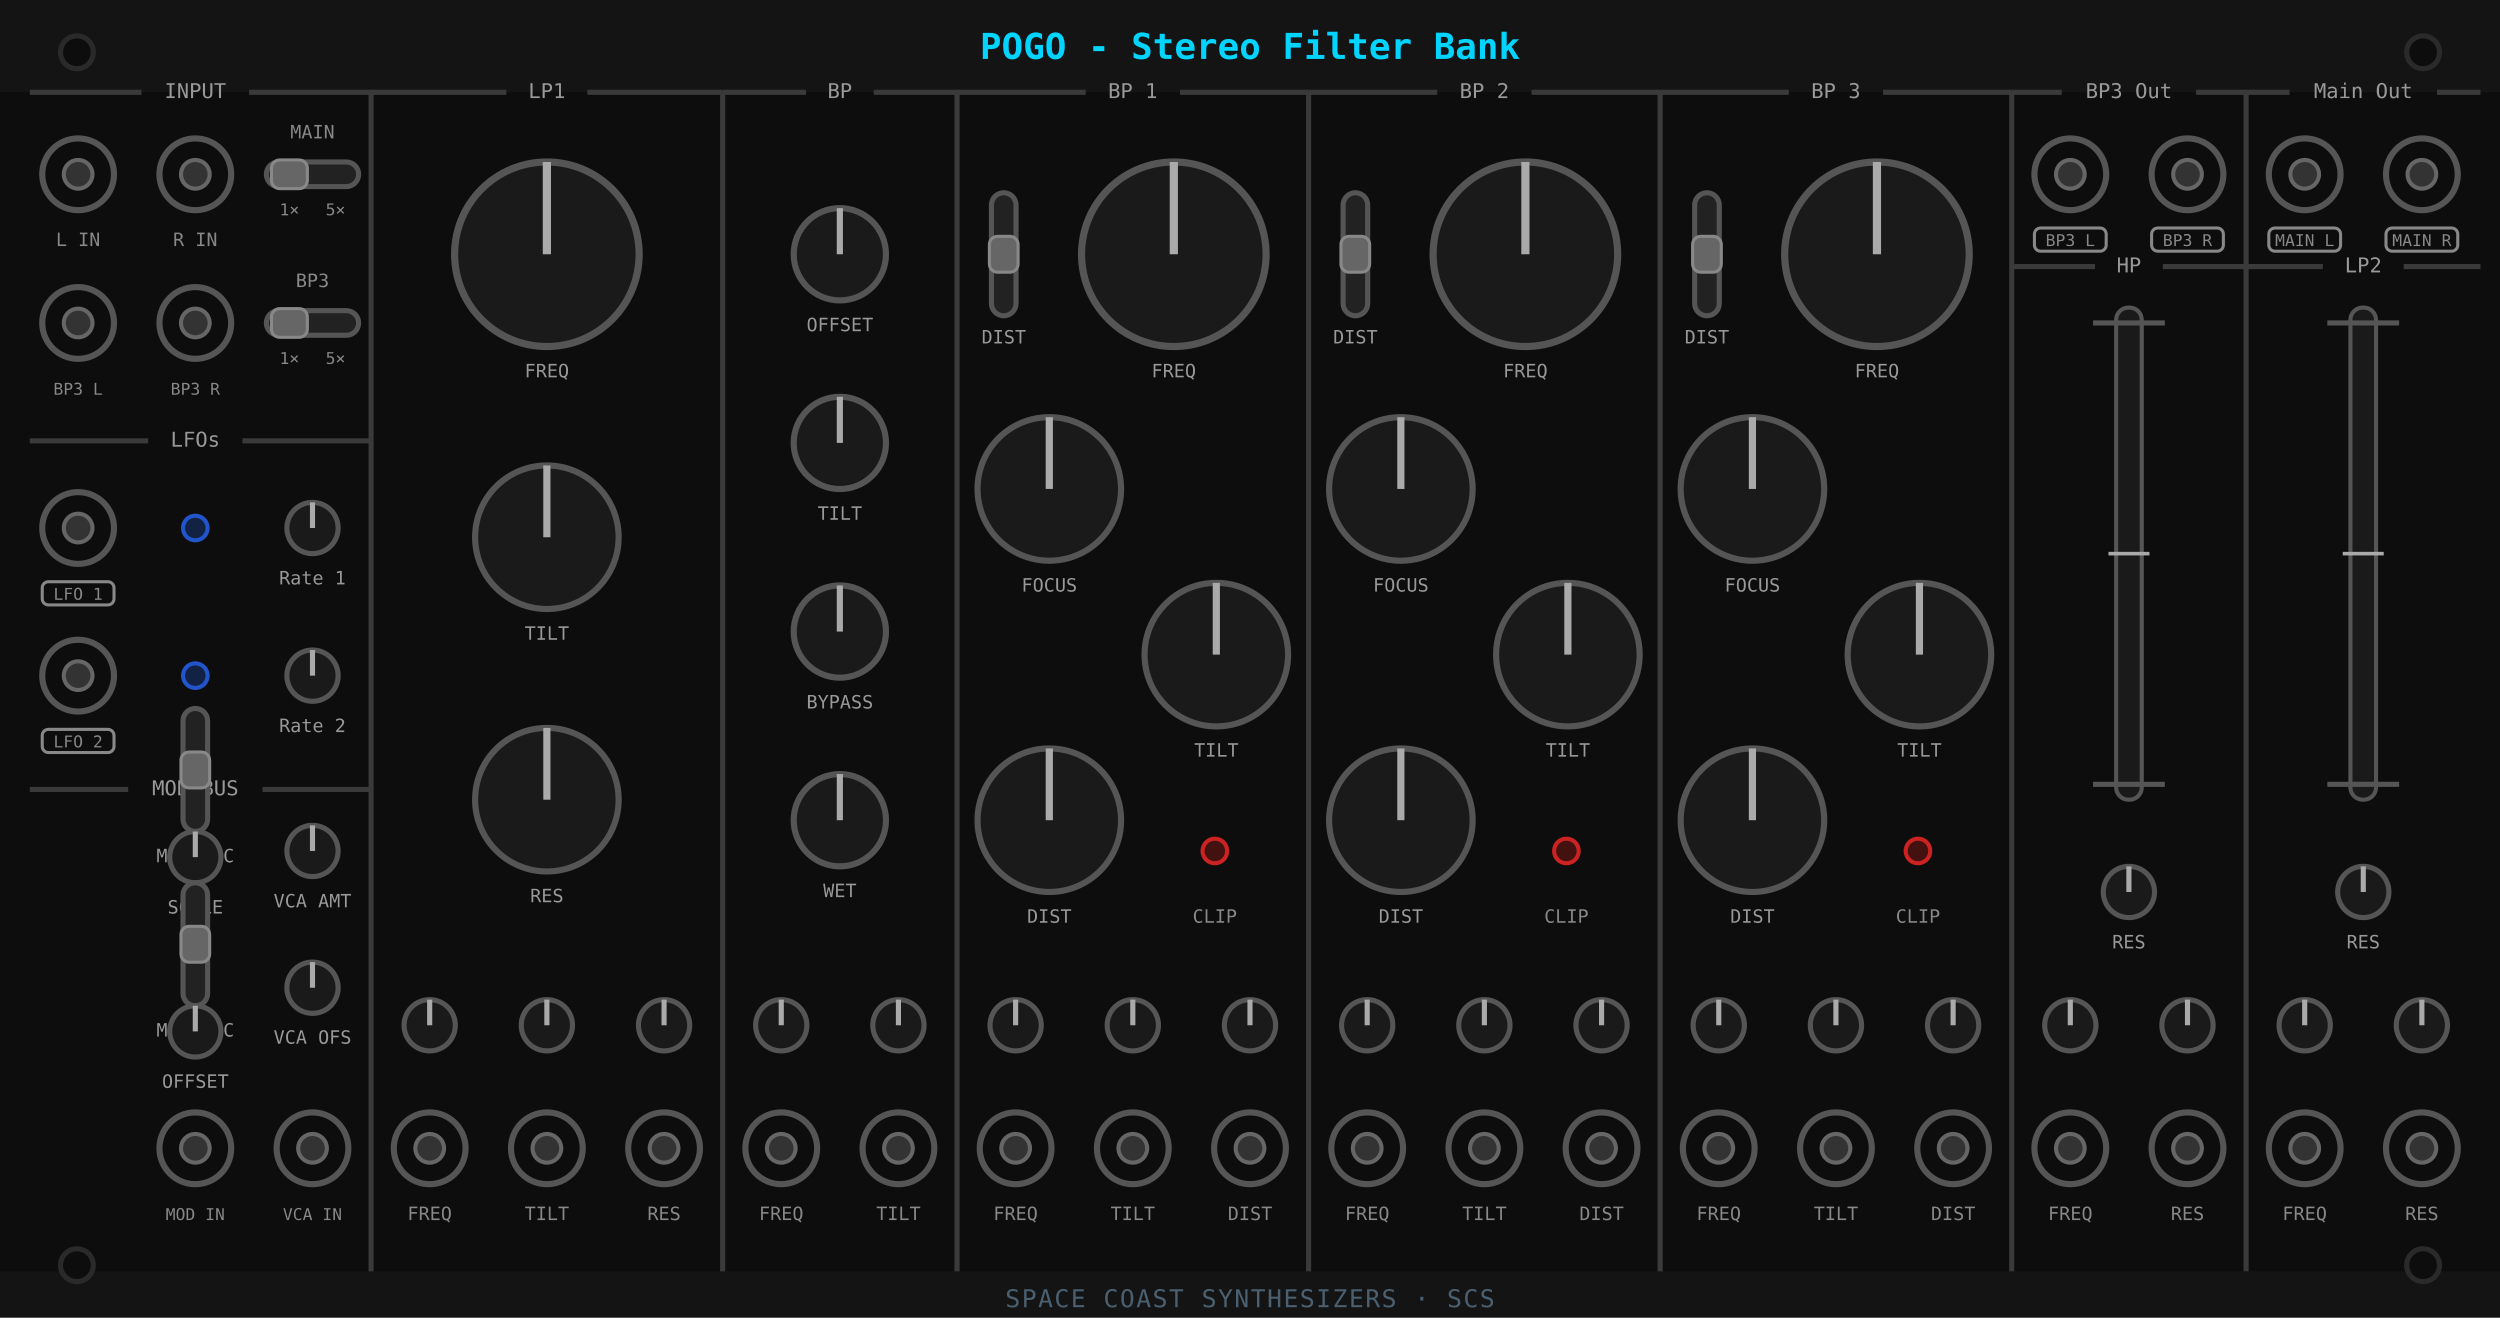
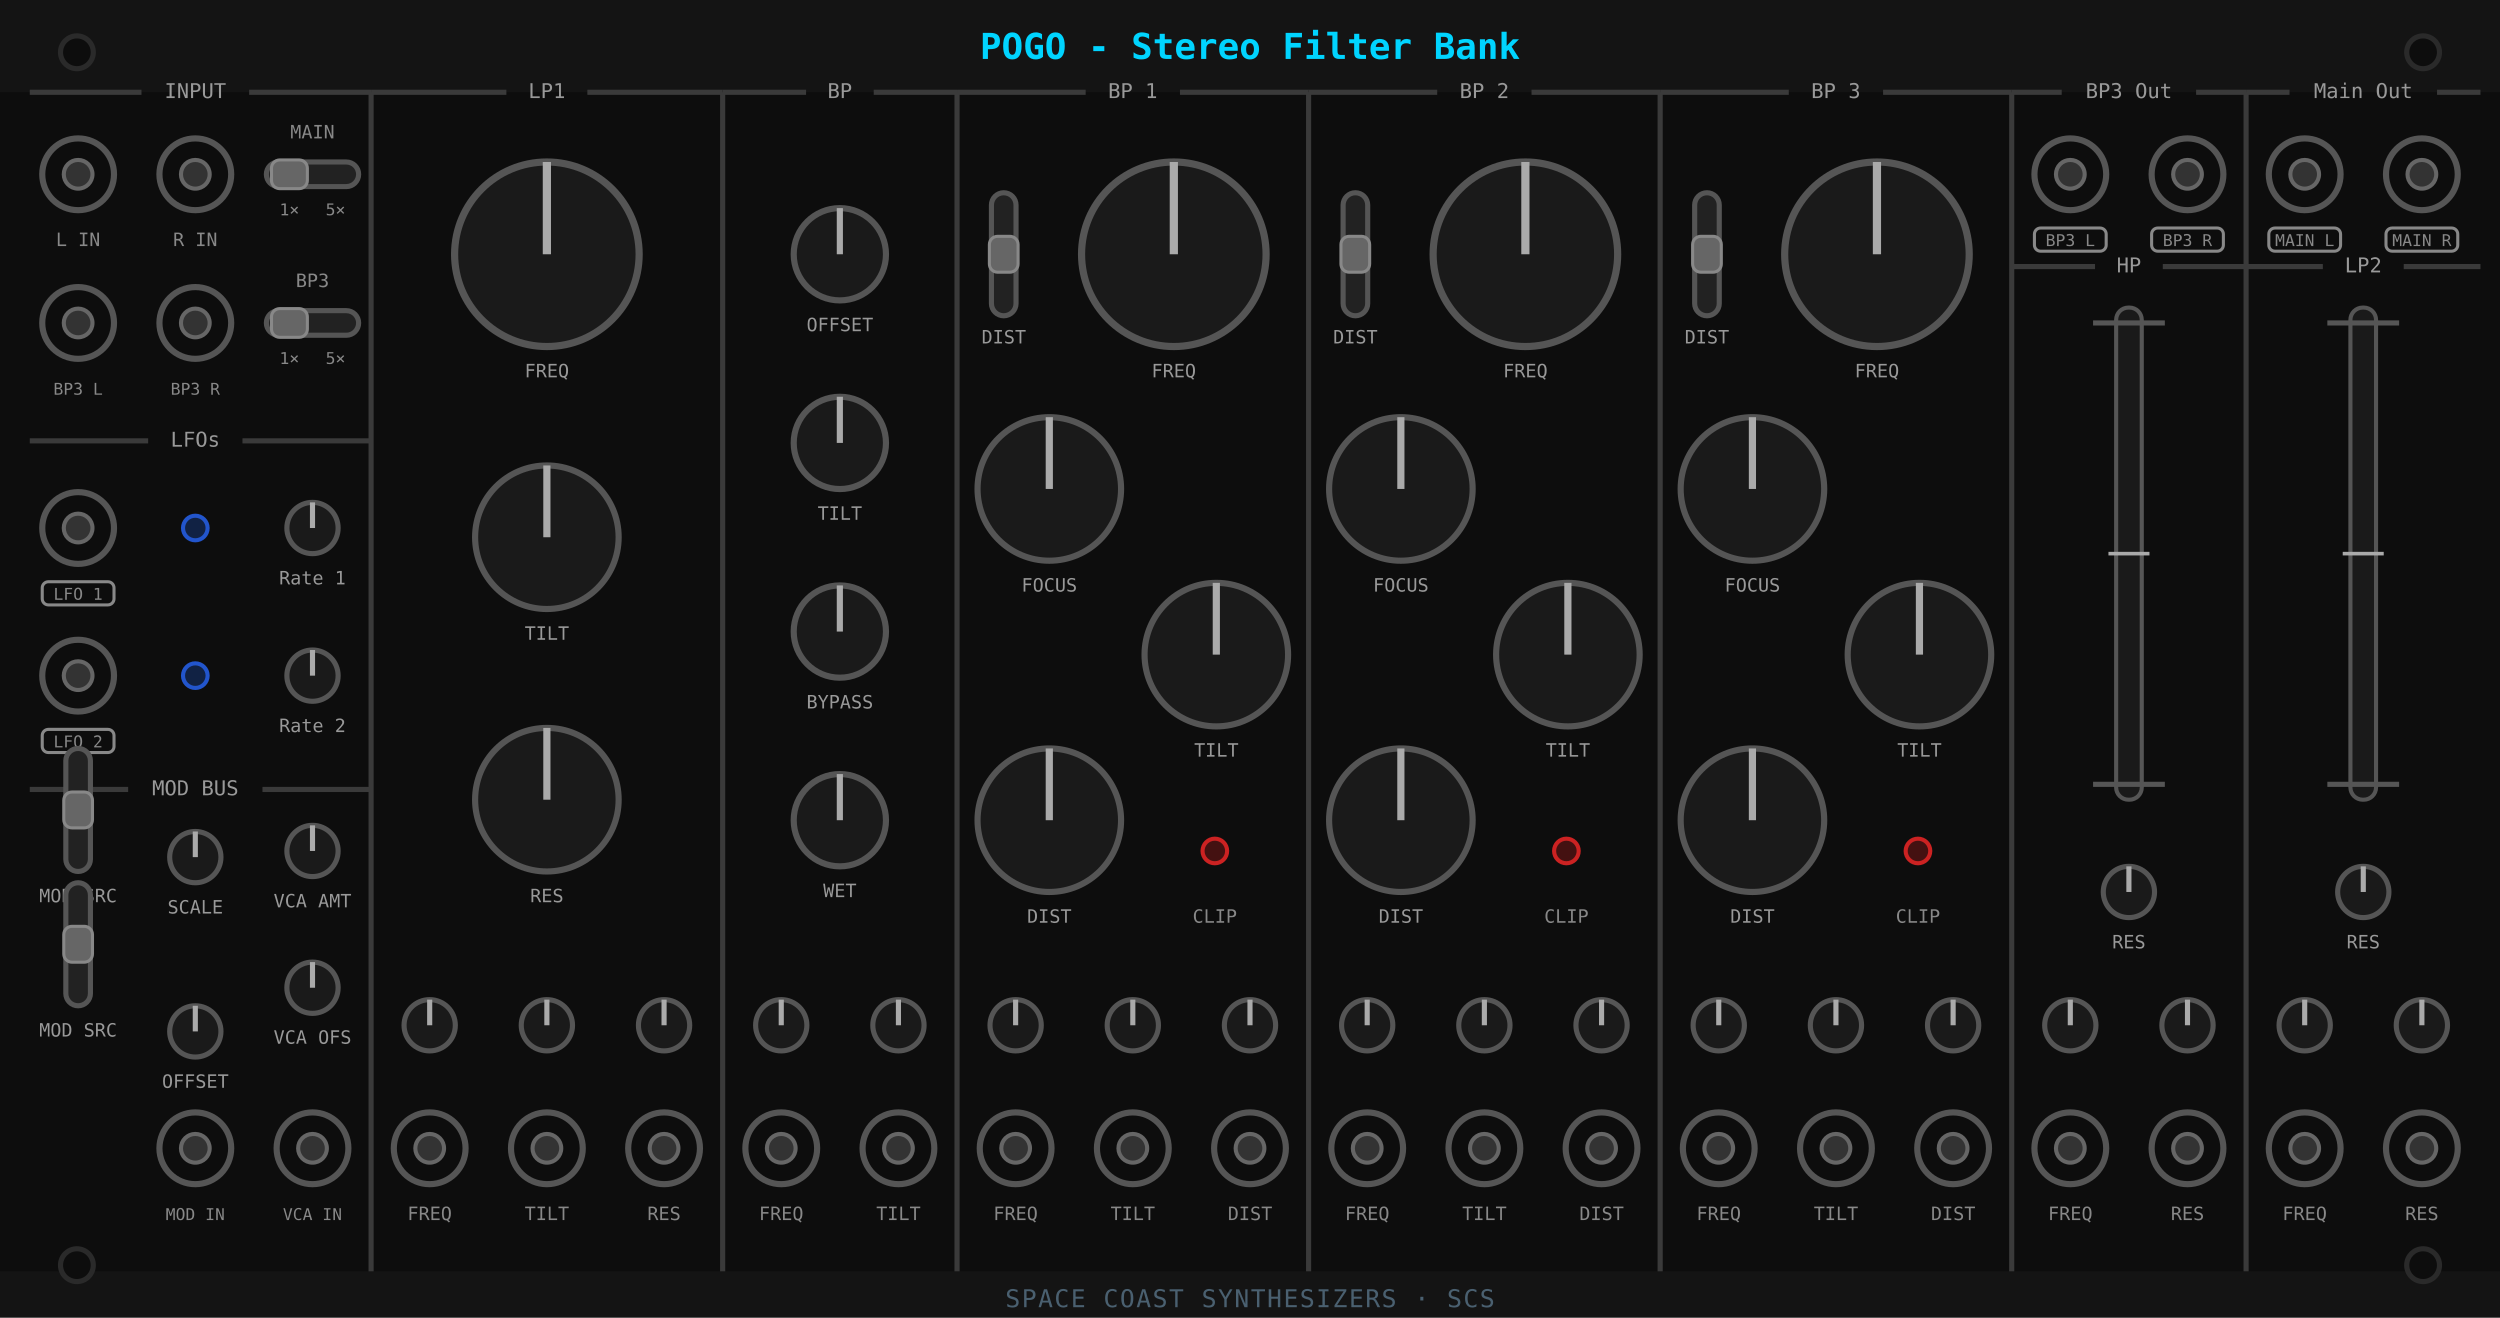
<svg xmlns="http://www.w3.org/2000/svg" width="243.84mm" height="128.5mm" viewBox="0 0 243.84 128.5">
  <rect x="0" y="0" width="243.84" height="128.5" fill="#0d0d0d" />
  <rect x="0" y="0" width="243.84" height="9.0" fill="#141414" />
  <rect x="0" y="124.0" width="243.84" height="4.5" fill="#141414" />
  <circle cx="7.5" cy="5.1" r="1.6" fill="#0d0d0d" stroke="#2a2a2a" stroke-width="0.5" />
  <circle cx="236.34" cy="5.1" r="1.6" fill="#0d0d0d" stroke="#2a2a2a" stroke-width="0.5" />
  <circle cx="7.5" cy="123.4" r="1.6" fill="#0d0d0d" stroke="#2a2a2a" stroke-width="0.5" />
  <circle cx="236.34" cy="123.4" r="1.6" fill="#0d0d0d" stroke="#2a2a2a" stroke-width="0.5" />
  <text x="121.92" y="5.75" fill="#00d4ff" font-family="monospace" font-size="3.5" font-weight="bold" text-anchor="middle">POGO - Stereo Filter Bank</text>
  <text x="121.92" y="127.5" fill="#4a6070" font-family="monospace" font-size="2.4" text-anchor="middle" letter-spacing="0.15">SPACE COAST SYNTHESIZERS  ·  SCS</text>
  <line x1="36.195" y1="9.0" x2="36.195" y2="124.0" stroke="#3a3a3a" stroke-width="0.5" />
  <line x1="70.485" y1="9.0" x2="70.485" y2="124.0" stroke="#3a3a3a" stroke-width="0.5" />
  <line x1="93.345" y1="9.0" x2="93.345" y2="124.0" stroke="#3a3a3a" stroke-width="0.5" />
  <line x1="127.635" y1="9.0" x2="127.635" y2="124.0" stroke="#3a3a3a" stroke-width="0.5" />
  <line x1="161.925" y1="9.0" x2="161.925" y2="124.0" stroke="#3a3a3a" stroke-width="0.5" />
  <line x1="196.215" y1="9.0" x2="196.215" y2="124.0" stroke="#3a3a3a" stroke-width="0.5" />
  <line x1="219.075" y1="9.0" x2="219.075" y2="124.0" stroke="#3a3a3a" stroke-width="0.5" />
  <line x1="2.905" y1="9.0" x2="13.80" y2="9.0" stroke="#3a3a3a" stroke-width="0.5" />
  <line x1="24.30" y1="9.0" x2="36.195" y2="9.0" stroke="#3a3a3a" stroke-width="0.5" />
  <text x="19.05" y="9.0" fill="#999" font-family="monospace" font-size="2.0" text-anchor="middle" dominant-baseline="middle">INPUT</text>
  <line x1="2.905" y1="43.0" x2="14.45" y2="43.0" stroke="#3a3a3a" stroke-width="0.5" />
  <line x1="23.65" y1="43.0" x2="36.195" y2="43.0" stroke="#3a3a3a" stroke-width="0.5" />
  <text x="19.05" y="43.0" fill="#999" font-family="monospace" font-size="2.0" text-anchor="middle" dominant-baseline="middle">LFOs</text>
  <line x1="2.905" y1="77.0" x2="12.50" y2="77.0" stroke="#3a3a3a" stroke-width="0.5" />
  <line x1="25.60" y1="77.0" x2="36.195" y2="77.0" stroke="#3a3a3a" stroke-width="0.5" />
  <text x="19.05" y="77.0" fill="#999" font-family="monospace" font-size="2.0" text-anchor="middle" dominant-baseline="middle">MOD BUS</text>
  <line x1="36.195" y1="9.0" x2="49.39" y2="9.0" stroke="#3a3a3a" stroke-width="0.5" />
  <line x1="57.29" y1="9.0" x2="70.485" y2="9.0" stroke="#3a3a3a" stroke-width="0.5" />
  <text x="53.34" y="9.0" fill="#999" font-family="monospace" font-size="2.0" text-anchor="middle" dominant-baseline="middle">LP1</text>
  <line x1="70.485" y1="9.0" x2="78.62" y2="9.0" stroke="#3a3a3a" stroke-width="0.5" />
  <line x1="85.22" y1="9.0" x2="93.345" y2="9.0" stroke="#3a3a3a" stroke-width="0.5" />
  <text x="81.915" y="9.0" fill="#999" font-family="monospace" font-size="2.0" text-anchor="middle" dominant-baseline="middle">BP</text>
  <line x1="93.345" y1="9.0" x2="105.89" y2="9.0" stroke="#3a3a3a" stroke-width="0.5" />
  <line x1="115.09" y1="9.0" x2="127.635" y2="9.0" stroke="#3a3a3a" stroke-width="0.5" />
  <text x="110.49" y="9.0" fill="#999" font-family="monospace" font-size="2.0" text-anchor="middle" dominant-baseline="middle">BP 1</text>
  <line x1="127.635" y1="9.0" x2="140.18" y2="9.0" stroke="#3a3a3a" stroke-width="0.5" />
  <line x1="149.38" y1="9.0" x2="161.925" y2="9.0" stroke="#3a3a3a" stroke-width="0.5" />
  <text x="144.78" y="9.0" fill="#999" font-family="monospace" font-size="2.0" text-anchor="middle" dominant-baseline="middle">BP 2</text>
  <line x1="161.925" y1="9.0" x2="174.47" y2="9.0" stroke="#3a3a3a" stroke-width="0.5" />
  <line x1="183.67" y1="9.0" x2="196.215" y2="9.0" stroke="#3a3a3a" stroke-width="0.5" />
  <text x="179.07" y="9.0" fill="#999" font-family="monospace" font-size="2.0" text-anchor="middle" dominant-baseline="middle">BP 3</text>
  <line x1="196.215" y1="9.0" x2="201.09" y2="9.0" stroke="#3a3a3a" stroke-width="0.5" />
  <line x1="214.20" y1="9.0" x2="219.075" y2="9.0" stroke="#3a3a3a" stroke-width="0.5" />
  <text x="207.645" y="9.0" fill="#999" font-family="monospace" font-size="2.0" text-anchor="middle" dominant-baseline="middle">BP3 Out</text>
  <line x1="196.215" y1="26.0" x2="204.34" y2="26.0" stroke="#3a3a3a" stroke-width="0.5" />
  <line x1="210.95" y1="26.0" x2="219.075" y2="26.0" stroke="#3a3a3a" stroke-width="0.5" />
  <text x="207.645" y="26.0" fill="#999" font-family="monospace" font-size="2.0" text-anchor="middle" dominant-baseline="middle">HP</text>
  <line x1="219.075" y1="9.0" x2="223.31" y2="9.0" stroke="#3a3a3a" stroke-width="0.5" />
  <line x1="237.70" y1="9.0" x2="241.935" y2="9.0" stroke="#3a3a3a" stroke-width="0.5" />
  <text x="230.505" y="9.0" fill="#999" font-family="monospace" font-size="2.0" text-anchor="middle" dominant-baseline="middle">Main Out</text>
  <line x1="219.075" y1="26.0" x2="226.56" y2="26.0" stroke="#3a3a3a" stroke-width="0.5" />
  <line x1="234.45" y1="26.0" x2="241.935" y2="26.0" stroke="#3a3a3a" stroke-width="0.5" />
  <text x="230.505" y="26.0" fill="#999" font-family="monospace" font-size="2.0" text-anchor="middle" dominant-baseline="middle">LP2</text>
  <circle cx="7.62" cy="17.0" r="3.5" fill="none" stroke="#555" stroke-width="0.6" />
  <circle cx="7.62" cy="17.0" r="1.4" fill="#333" stroke="#666" stroke-width="0.4" />
  <text x="7.62" y="24.0" fill="#888" font-family="monospace" font-size="1.8" text-anchor="middle">L IN</text>
  <circle cx="19.05" cy="17.0" r="3.5" fill="none" stroke="#555" stroke-width="0.6" />
  <circle cx="19.05" cy="17.0" r="1.4" fill="#333" stroke="#666" stroke-width="0.4" />
  <text x="19.05" y="24.0" fill="#888" font-family="monospace" font-size="1.8" text-anchor="middle">R IN</text>
  <text x="30.48" y="13.5" fill="#888" font-family="monospace" font-size="1.8" text-anchor="middle">MAIN</text>
  <rect x="25.98" y="15.80" width="9" height="2.4" rx="1.2" fill="#222" stroke="#555" stroke-width="0.5" />
  <rect x="26.48" y="15.60" width="3.5" height="2.8" rx="0.8" fill="#666" stroke="#888" stroke-width="0.3" />
  <text x="28.23" y="21.0" fill="#888" font-family="monospace" font-size="1.6" text-anchor="middle">1×</text>
  <text x="32.73" y="21.0" fill="#888" font-family="monospace" font-size="1.6" text-anchor="middle">5×</text>
  <circle cx="7.62" cy="31.5" r="3.5" fill="none" stroke="#555" stroke-width="0.6" />
  <circle cx="7.62" cy="31.5" r="1.4" fill="#333" stroke="#666" stroke-width="0.4" />
  <text x="7.62" y="38.5" fill="#888" font-family="monospace" font-size="1.6" text-anchor="middle">BP3 L</text>
  <circle cx="19.05" cy="31.5" r="3.5" fill="none" stroke="#555" stroke-width="0.6" />
  <circle cx="19.05" cy="31.5" r="1.4" fill="#333" stroke="#666" stroke-width="0.4" />
  <text x="19.05" y="38.5" fill="#888" font-family="monospace" font-size="1.6" text-anchor="middle">BP3 R</text>
  <text x="30.48" y="28.0" fill="#888" font-family="monospace" font-size="1.8" text-anchor="middle">BP3</text>
  <rect x="25.98" y="30.30" width="9" height="2.4" rx="1.2" fill="#222" stroke="#555" stroke-width="0.5" />
  <rect x="26.48" y="30.10" width="3.5" height="2.8" rx="0.8" fill="#666" stroke="#888" stroke-width="0.3" />
  <text x="28.23" y="35.5" fill="#888" font-family="monospace" font-size="1.6" text-anchor="middle">1×</text>
  <text x="32.73" y="35.5" fill="#888" font-family="monospace" font-size="1.6" text-anchor="middle">5×</text>
  <circle cx="7.62" cy="51.5" r="3.5" fill="none" stroke="#555" stroke-width="0.6" />
  <circle cx="7.62" cy="51.5" r="1.4" fill="#333" stroke="#666" stroke-width="0.4" />
  <rect x="4.12" y="56.74" width="7.0" height="2.26" rx="0.6" fill="none" stroke="#888" stroke-width="0.3" />
  <text x="7.62" y="58.5" fill="#888" font-family="monospace" font-size="1.6" text-anchor="middle">LFO 1</text>
  <circle cx="19.05" cy="51.5" r="1.2" fill="#112244" stroke="#2255cc" stroke-width="0.4" />
  <circle cx="30.48" cy="51.5" r="2.5" fill="#1a1a1a" stroke="#555" stroke-width="0.5" />
  <line x1="30.48" y1="51.5" x2="30.48" y2="49.0" stroke="#aaa" stroke-width="0.5" />
  <text x="30.48" y="57.0" fill="#999" font-family="monospace" font-size="1.8" text-anchor="middle">Rate 1</text>
  <circle cx="7.62" cy="65.9" r="3.5" fill="none" stroke="#555" stroke-width="0.6" />
  <circle cx="7.62" cy="65.9" r="1.4" fill="#333" stroke="#666" stroke-width="0.4" />
  <rect x="4.12" y="71.14" width="7.0" height="2.26" rx="0.6" fill="none" stroke="#888" stroke-width="0.3" />
  <text x="7.62" y="72.9" fill="#888" font-family="monospace" font-size="1.6" text-anchor="middle">LFO 2</text>
  <circle cx="19.05" cy="65.9" r="1.2" fill="#112244" stroke="#2255cc" stroke-width="0.4" />
  <circle cx="30.48" cy="65.9" r="2.5" fill="#1a1a1a" stroke="#555" stroke-width="0.5" />
  <line x1="30.48" y1="65.9" x2="30.48" y2="63.4" stroke="#aaa" stroke-width="0.5" />
  <text x="30.48" y="71.4" fill="#999" font-family="monospace" font-size="1.8" text-anchor="middle">Rate 2</text>
-   <rect x="17.85" y="69.1" width="2.4" height="12.0" rx="1.2" fill="#222" stroke="#555" stroke-width="0.5" />
-   <rect x="17.65" y="73.35" width="2.8" height="3.5" rx="0.8" fill="#666" stroke="#888" stroke-width="0.3" />
-   <text x="19.05" y="84.1" fill="#999" font-family="monospace" font-size="1.8" text-anchor="middle">MOD SRC</text>
+   <rect x="6.42" y="73.0" width="2.4" height="12.0" rx="1.2" fill="#222" stroke="#555" stroke-width="0.5" />
+   <rect x="6.22" y="77.25" width="2.8" height="3.5" rx="0.8" fill="#666" stroke="#888" stroke-width="0.3" />
+   <text x="7.62" y="88.0" fill="#999" font-family="monospace" font-size="1.8" text-anchor="middle">MOD SRC</text>
  <circle cx="19.05" cy="83.6" r="2.5" fill="#1a1a1a" stroke="#555" stroke-width="0.5" />
  <line x1="19.05" y1="83.6" x2="19.05" y2="81.1" stroke="#aaa" stroke-width="0.5" />
  <text x="19.05" y="89.1" fill="#999" font-family="monospace" font-size="1.8" text-anchor="middle">SCALE</text>
  <circle cx="30.48" cy="83.0" r="2.5" fill="#1a1a1a" stroke="#555" stroke-width="0.5" />
  <line x1="30.48" y1="83.0" x2="30.48" y2="80.5" stroke="#aaa" stroke-width="0.5" />
  <text x="30.48" y="88.5" fill="#999" font-family="monospace" font-size="1.8" text-anchor="middle">VCA AMT</text>
-   <rect x="17.85" y="86.1" width="2.4" height="12.0" rx="1.2" fill="#222" stroke="#555" stroke-width="0.5" />
-   <rect x="17.65" y="90.35" width="2.8" height="3.5" rx="0.8" fill="#666" stroke="#888" stroke-width="0.3" />
-   <text x="19.05" y="101.1" fill="#999" font-family="monospace" font-size="1.8" text-anchor="middle">MOD SRC</text>
+   <rect x="6.42" y="86.1" width="2.4" height="12.0" rx="1.2" fill="#222" stroke="#555" stroke-width="0.5" />
+   <rect x="6.22" y="90.35" width="2.8" height="3.5" rx="0.8" fill="#666" stroke="#888" stroke-width="0.3" />
+   <text x="7.62" y="101.1" fill="#999" font-family="monospace" font-size="1.8" text-anchor="middle">MOD SRC</text>
  <circle cx="19.05" cy="100.6" r="2.5" fill="#1a1a1a" stroke="#555" stroke-width="0.5" />
  <line x1="19.05" y1="100.6" x2="19.05" y2="98.1" stroke="#aaa" stroke-width="0.5" />
  <text x="19.05" y="106.1" fill="#999" font-family="monospace" font-size="1.8" text-anchor="middle">OFFSET</text>
  <circle cx="30.48" cy="96.34" r="2.5" fill="#1a1a1a" stroke="#555" stroke-width="0.5" />
  <line x1="30.48" y1="96.34" x2="30.48" y2="93.84" stroke="#aaa" stroke-width="0.5" />
  <text x="30.48" y="101.8" fill="#999" font-family="monospace" font-size="1.8" text-anchor="middle">VCA OFS</text>
  <circle cx="19.05" cy="112.0" r="3.5" fill="none" stroke="#555" stroke-width="0.6" />
  <circle cx="19.05" cy="112.0" r="1.4" fill="#333" stroke="#666" stroke-width="0.4" />
  <text x="19.05" y="119.0" fill="#888" font-family="monospace" font-size="1.6" text-anchor="middle">MOD IN</text>
  <circle cx="30.48" cy="112.0" r="3.5" fill="none" stroke="#555" stroke-width="0.6" />
  <circle cx="30.48" cy="112.0" r="1.4" fill="#333" stroke="#666" stroke-width="0.4" />
  <text x="30.48" y="119.0" fill="#888" font-family="monospace" font-size="1.6" text-anchor="middle">VCA IN</text>
  <circle cx="53.34" cy="24.8" r="9.0" fill="#1a1a1a" stroke="#555" stroke-width="0.7" />
  <line x1="53.34" y1="24.8" x2="53.34" y2="15.8" stroke="#aaa" stroke-width="0.8" />
  <text x="53.34" y="36.8" fill="#999" font-family="monospace" font-size="1.8" text-anchor="middle">FREQ</text>
  <circle cx="53.34" cy="52.4" r="7.0" fill="#1a1a1a" stroke="#555" stroke-width="0.6" />
  <line x1="53.34" y1="52.4" x2="53.34" y2="45.4" stroke="#aaa" stroke-width="0.7" />
  <text x="53.34" y="62.4" fill="#999" font-family="monospace" font-size="1.8" text-anchor="middle">TILT</text>
  <circle cx="53.34" cy="78.0" r="7.0" fill="#1a1a1a" stroke="#555" stroke-width="0.6" />
  <line x1="53.34" y1="78.0" x2="53.34" y2="71.0" stroke="#aaa" stroke-width="0.7" />
  <text x="53.34" y="88.0" fill="#999" font-family="monospace" font-size="1.8" text-anchor="middle">RES</text>
  <circle cx="41.91" cy="100.0" r="2.5" fill="#1a1a1a" stroke="#555" stroke-width="0.5" />
  <line x1="41.91" y1="100.0" x2="41.91" y2="97.5" stroke="#aaa" stroke-width="0.5" />
  <text x="41.91" y="105.5" fill="#999" font-family="monospace" font-size="1.8" text-anchor="middle" />
  <circle cx="53.34" cy="100.0" r="2.5" fill="#1a1a1a" stroke="#555" stroke-width="0.5" />
  <line x1="53.34" y1="100.0" x2="53.34" y2="97.5" stroke="#aaa" stroke-width="0.5" />
  <text x="53.34" y="105.5" fill="#999" font-family="monospace" font-size="1.8" text-anchor="middle" />
  <circle cx="64.77" cy="100.0" r="2.5" fill="#1a1a1a" stroke="#555" stroke-width="0.5" />
  <line x1="64.77" y1="100.0" x2="64.77" y2="97.5" stroke="#aaa" stroke-width="0.5" />
  <text x="64.77" y="105.5" fill="#999" font-family="monospace" font-size="1.8" text-anchor="middle" />
  <circle cx="41.91" cy="112.0" r="3.5" fill="none" stroke="#555" stroke-width="0.6" />
  <circle cx="41.91" cy="112.0" r="1.4" fill="#333" stroke="#666" stroke-width="0.4" />
  <text x="41.91" y="119.0" fill="#888" font-family="monospace" font-size="1.8" text-anchor="middle">FREQ</text>
  <circle cx="53.34" cy="112.0" r="3.5" fill="none" stroke="#555" stroke-width="0.6" />
  <circle cx="53.34" cy="112.0" r="1.4" fill="#333" stroke="#666" stroke-width="0.4" />
  <text x="53.34" y="119.0" fill="#888" font-family="monospace" font-size="1.8" text-anchor="middle">TILT</text>
  <circle cx="64.77" cy="112.0" r="3.5" fill="none" stroke="#555" stroke-width="0.6" />
  <circle cx="64.77" cy="112.0" r="1.4" fill="#333" stroke="#666" stroke-width="0.4" />
  <text x="64.77" y="119.0" fill="#888" font-family="monospace" font-size="1.8" text-anchor="middle">RES</text>
  <circle cx="81.915" cy="24.8" r="4.5" fill="#1a1a1a" stroke="#555" stroke-width="0.6" />
  <line x1="81.915" y1="24.8" x2="81.915" y2="20.3" stroke="#aaa" stroke-width="0.6" />
  <text x="81.915" y="32.3" fill="#999" font-family="monospace" font-size="1.8" text-anchor="middle">OFFSET</text>
  <circle cx="81.915" cy="43.2" r="4.5" fill="#1a1a1a" stroke="#555" stroke-width="0.6" />
  <line x1="81.915" y1="43.2" x2="81.915" y2="38.7" stroke="#aaa" stroke-width="0.6" />
  <text x="81.915" y="50.7" fill="#999" font-family="monospace" font-size="1.8" text-anchor="middle">TILT</text>
  <circle cx="81.915" cy="61.6" r="4.5" fill="#1a1a1a" stroke="#555" stroke-width="0.6" />
  <line x1="81.915" y1="61.6" x2="81.915" y2="57.1" stroke="#aaa" stroke-width="0.6" />
  <text x="81.915" y="69.1" fill="#999" font-family="monospace" font-size="1.8" text-anchor="middle">BYPASS</text>
  <circle cx="81.915" cy="80.0" r="4.5" fill="#1a1a1a" stroke="#555" stroke-width="0.6" />
  <line x1="81.915" y1="80.0" x2="81.915" y2="75.5" stroke="#aaa" stroke-width="0.6" />
  <text x="81.915" y="87.5" fill="#999" font-family="monospace" font-size="1.8" text-anchor="middle">WET</text>
  <circle cx="76.2" cy="100.0" r="2.5" fill="#1a1a1a" stroke="#555" stroke-width="0.5" />
  <line x1="76.2" y1="100.0" x2="76.2" y2="97.5" stroke="#aaa" stroke-width="0.5" />
  <text x="76.2" y="105.5" fill="#999" font-family="monospace" font-size="1.8" text-anchor="middle" />
  <circle cx="87.63" cy="100.0" r="2.5" fill="#1a1a1a" stroke="#555" stroke-width="0.5" />
  <line x1="87.63" y1="100.0" x2="87.63" y2="97.5" stroke="#aaa" stroke-width="0.5" />
  <text x="87.63" y="105.5" fill="#999" font-family="monospace" font-size="1.8" text-anchor="middle" />
  <circle cx="76.2" cy="112.0" r="3.5" fill="none" stroke="#555" stroke-width="0.6" />
  <circle cx="76.2" cy="112.0" r="1.4" fill="#333" stroke="#666" stroke-width="0.4" />
  <text x="76.2" y="119.0" fill="#888" font-family="monospace" font-size="1.8" text-anchor="middle">FREQ</text>
  <circle cx="87.63" cy="112.0" r="3.5" fill="none" stroke="#555" stroke-width="0.6" />
  <circle cx="87.63" cy="112.0" r="1.4" fill="#333" stroke="#666" stroke-width="0.4" />
  <text x="87.63" y="119.0" fill="#888" font-family="monospace" font-size="1.8" text-anchor="middle">TILT</text>
  <rect x="96.70" y="18.8" width="2.4" height="12.0" rx="1.2" fill="#222" stroke="#555" stroke-width="0.5" />
  <rect x="96.50" y="23.05" width="2.8" height="3.5" rx="0.8" fill="#666" stroke="#888" stroke-width="0.3" />
  <text x="97.905" y="33.5" fill="#999" font-family="monospace" font-size="1.8" text-anchor="middle">DIST</text>
  <circle cx="114.49" cy="24.8" r="9.0" fill="#1a1a1a" stroke="#555" stroke-width="0.7" />
  <line x1="114.49" y1="24.8" x2="114.49" y2="15.8" stroke="#aaa" stroke-width="0.8" />
  <text x="114.49" y="36.8" fill="#999" font-family="monospace" font-size="1.8" text-anchor="middle">FREQ</text>
  <circle cx="102.345" cy="47.69" r="7.0" fill="#1a1a1a" stroke="#555" stroke-width="0.6" />
  <line x1="102.345" y1="47.69" x2="102.345" y2="40.69" stroke="#aaa" stroke-width="0.7" />
  <text x="102.345" y="57.7" fill="#999" font-family="monospace" font-size="1.8" text-anchor="middle">FOCUS</text>
  <circle cx="118.635" cy="63.85" r="7.0" fill="#1a1a1a" stroke="#555" stroke-width="0.6" />
  <line x1="118.635" y1="63.85" x2="118.635" y2="56.85" stroke="#aaa" stroke-width="0.7" />
  <text x="118.635" y="73.8" fill="#999" font-family="monospace" font-size="1.8" text-anchor="middle">TILT</text>
  <circle cx="102.345" cy="80.0" r="7.0" fill="#1a1a1a" stroke="#555" stroke-width="0.6" />
  <line x1="102.345" y1="80.0" x2="102.345" y2="73.0" stroke="#aaa" stroke-width="0.7" />
  <text x="102.345" y="90.0" fill="#999" font-family="monospace" font-size="1.8" text-anchor="middle">DIST</text>
  <circle cx="118.49" cy="83.0" r="1.2" fill="#441111" stroke="#cc2222" stroke-width="0.4" />
  <text x="118.49" y="90.0" fill="#888" font-family="monospace" font-size="1.8" text-anchor="middle">CLIP</text>
  <circle cx="99.06" cy="100.0" r="2.5" fill="#1a1a1a" stroke="#555" stroke-width="0.5" />
  <line x1="99.06" y1="100.0" x2="99.06" y2="97.5" stroke="#aaa" stroke-width="0.5" />
  <text x="99.06" y="105.5" fill="#999" font-family="monospace" font-size="1.8" text-anchor="middle" />
  <circle cx="110.49" cy="100.0" r="2.5" fill="#1a1a1a" stroke="#555" stroke-width="0.5" />
  <line x1="110.49" y1="100.0" x2="110.49" y2="97.5" stroke="#aaa" stroke-width="0.5" />
  <text x="110.49" y="105.5" fill="#999" font-family="monospace" font-size="1.8" text-anchor="middle" />
  <circle cx="121.92" cy="100.0" r="2.5" fill="#1a1a1a" stroke="#555" stroke-width="0.5" />
  <line x1="121.92" y1="100.0" x2="121.92" y2="97.5" stroke="#aaa" stroke-width="0.5" />
  <text x="121.92" y="105.5" fill="#999" font-family="monospace" font-size="1.8" text-anchor="middle" />
  <circle cx="99.06" cy="112.0" r="3.5" fill="none" stroke="#555" stroke-width="0.6" />
  <circle cx="99.06" cy="112.0" r="1.4" fill="#333" stroke="#666" stroke-width="0.4" />
  <text x="99.06" y="119.0" fill="#888" font-family="monospace" font-size="1.8" text-anchor="middle">FREQ</text>
  <circle cx="110.49" cy="112.0" r="3.5" fill="none" stroke="#555" stroke-width="0.6" />
  <circle cx="110.49" cy="112.0" r="1.4" fill="#333" stroke="#666" stroke-width="0.4" />
  <text x="110.49" y="119.0" fill="#888" font-family="monospace" font-size="1.8" text-anchor="middle">TILT</text>
  <circle cx="121.92" cy="112.0" r="3.5" fill="none" stroke="#555" stroke-width="0.6" />
  <circle cx="121.92" cy="112.0" r="1.4" fill="#333" stroke="#666" stroke-width="0.4" />
  <text x="121.92" y="119.0" fill="#888" font-family="monospace" font-size="1.8" text-anchor="middle">DIST</text>
  <rect x="131.00" y="18.8" width="2.4" height="12.0" rx="1.2" fill="#222" stroke="#555" stroke-width="0.5" />
  <rect x="130.79" y="23.05" width="2.8" height="3.5" rx="0.8" fill="#666" stroke="#888" stroke-width="0.3" />
  <text x="132.195" y="33.5" fill="#999" font-family="monospace" font-size="1.8" text-anchor="middle">DIST</text>
  <circle cx="148.78" cy="24.8" r="9.0" fill="#1a1a1a" stroke="#555" stroke-width="0.7" />
  <line x1="148.78" y1="24.8" x2="148.78" y2="15.8" stroke="#aaa" stroke-width="0.8" />
  <text x="148.78" y="36.8" fill="#999" font-family="monospace" font-size="1.8" text-anchor="middle">FREQ</text>
  <circle cx="136.635" cy="47.69" r="7.0" fill="#1a1a1a" stroke="#555" stroke-width="0.6" />
  <line x1="136.635" y1="47.69" x2="136.635" y2="40.69" stroke="#aaa" stroke-width="0.7" />
  <text x="136.635" y="57.7" fill="#999" font-family="monospace" font-size="1.8" text-anchor="middle">FOCUS</text>
  <circle cx="152.925" cy="63.85" r="7.0" fill="#1a1a1a" stroke="#555" stroke-width="0.6" />
  <line x1="152.925" y1="63.85" x2="152.925" y2="56.85" stroke="#aaa" stroke-width="0.7" />
  <text x="152.925" y="73.8" fill="#999" font-family="monospace" font-size="1.8" text-anchor="middle">TILT</text>
  <circle cx="136.635" cy="80.0" r="7.0" fill="#1a1a1a" stroke="#555" stroke-width="0.6" />
  <line x1="136.635" y1="80.0" x2="136.635" y2="73.0" stroke="#aaa" stroke-width="0.7" />
  <text x="136.635" y="90.0" fill="#999" font-family="monospace" font-size="1.8" text-anchor="middle">DIST</text>
  <circle cx="152.78" cy="83.0" r="1.2" fill="#441111" stroke="#cc2222" stroke-width="0.4" />
  <text x="152.78" y="90.0" fill="#888" font-family="monospace" font-size="1.8" text-anchor="middle">CLIP</text>
  <circle cx="133.35" cy="100.0" r="2.5" fill="#1a1a1a" stroke="#555" stroke-width="0.5" />
  <line x1="133.35" y1="100.0" x2="133.35" y2="97.5" stroke="#aaa" stroke-width="0.5" />
  <text x="133.35" y="105.5" fill="#999" font-family="monospace" font-size="1.8" text-anchor="middle" />
  <circle cx="144.78" cy="100.0" r="2.5" fill="#1a1a1a" stroke="#555" stroke-width="0.5" />
  <line x1="144.78" y1="100.0" x2="144.78" y2="97.5" stroke="#aaa" stroke-width="0.5" />
  <text x="144.78" y="105.5" fill="#999" font-family="monospace" font-size="1.8" text-anchor="middle" />
  <circle cx="156.21" cy="100.0" r="2.5" fill="#1a1a1a" stroke="#555" stroke-width="0.5" />
  <line x1="156.21" y1="100.0" x2="156.21" y2="97.5" stroke="#aaa" stroke-width="0.5" />
  <text x="156.21" y="105.5" fill="#999" font-family="monospace" font-size="1.8" text-anchor="middle" />
  <circle cx="133.35" cy="112.0" r="3.5" fill="none" stroke="#555" stroke-width="0.6" />
  <circle cx="133.35" cy="112.0" r="1.4" fill="#333" stroke="#666" stroke-width="0.4" />
  <text x="133.35" y="119.0" fill="#888" font-family="monospace" font-size="1.8" text-anchor="middle">FREQ</text>
  <circle cx="144.78" cy="112.0" r="3.5" fill="none" stroke="#555" stroke-width="0.6" />
  <circle cx="144.78" cy="112.0" r="1.4" fill="#333" stroke="#666" stroke-width="0.4" />
  <text x="144.78" y="119.0" fill="#888" font-family="monospace" font-size="1.8" text-anchor="middle">TILT</text>
  <circle cx="156.21" cy="112.0" r="3.5" fill="none" stroke="#555" stroke-width="0.6" />
  <circle cx="156.21" cy="112.0" r="1.4" fill="#333" stroke="#666" stroke-width="0.4" />
  <text x="156.21" y="119.0" fill="#888" font-family="monospace" font-size="1.8" text-anchor="middle">DIST</text>
  <rect x="165.29" y="18.8" width="2.4" height="12.0" rx="1.2" fill="#222" stroke="#555" stroke-width="0.5" />
  <rect x="165.09" y="23.05" width="2.8" height="3.5" rx="0.8" fill="#666" stroke="#888" stroke-width="0.3" />
  <text x="166.485" y="33.5" fill="#999" font-family="monospace" font-size="1.8" text-anchor="middle">DIST</text>
  <circle cx="183.07" cy="24.8" r="9.0" fill="#1a1a1a" stroke="#555" stroke-width="0.7" />
  <line x1="183.07" y1="24.8" x2="183.07" y2="15.8" stroke="#aaa" stroke-width="0.8" />
  <text x="183.07" y="36.8" fill="#999" font-family="monospace" font-size="1.8" text-anchor="middle">FREQ</text>
  <circle cx="170.925" cy="47.69" r="7.0" fill="#1a1a1a" stroke="#555" stroke-width="0.6" />
  <line x1="170.925" y1="47.69" x2="170.925" y2="40.69" stroke="#aaa" stroke-width="0.7" />
  <text x="170.925" y="57.7" fill="#999" font-family="monospace" font-size="1.8" text-anchor="middle">FOCUS</text>
  <circle cx="187.215" cy="63.85" r="7.0" fill="#1a1a1a" stroke="#555" stroke-width="0.6" />
  <line x1="187.215" y1="63.85" x2="187.215" y2="56.85" stroke="#aaa" stroke-width="0.7" />
  <text x="187.215" y="73.8" fill="#999" font-family="monospace" font-size="1.8" text-anchor="middle">TILT</text>
  <circle cx="170.925" cy="80.0" r="7.0" fill="#1a1a1a" stroke="#555" stroke-width="0.6" />
  <line x1="170.925" y1="80.0" x2="170.925" y2="73.0" stroke="#aaa" stroke-width="0.7" />
  <text x="170.925" y="90.0" fill="#999" font-family="monospace" font-size="1.8" text-anchor="middle">DIST</text>
  <circle cx="187.07" cy="83.0" r="1.2" fill="#441111" stroke="#cc2222" stroke-width="0.4" />
  <text x="187.07" y="90.0" fill="#888" font-family="monospace" font-size="1.8" text-anchor="middle">CLIP</text>
  <circle cx="167.64" cy="100.0" r="2.5" fill="#1a1a1a" stroke="#555" stroke-width="0.5" />
  <line x1="167.64" y1="100.0" x2="167.64" y2="97.5" stroke="#aaa" stroke-width="0.5" />
  <text x="167.64" y="105.5" fill="#999" font-family="monospace" font-size="1.8" text-anchor="middle" />
  <circle cx="179.07" cy="100.0" r="2.5" fill="#1a1a1a" stroke="#555" stroke-width="0.5" />
  <line x1="179.07" y1="100.0" x2="179.07" y2="97.5" stroke="#aaa" stroke-width="0.5" />
  <text x="179.07" y="105.5" fill="#999" font-family="monospace" font-size="1.8" text-anchor="middle" />
  <circle cx="190.5" cy="100.0" r="2.5" fill="#1a1a1a" stroke="#555" stroke-width="0.5" />
  <line x1="190.5" y1="100.0" x2="190.5" y2="97.5" stroke="#aaa" stroke-width="0.5" />
  <text x="190.5" y="105.5" fill="#999" font-family="monospace" font-size="1.8" text-anchor="middle" />
  <circle cx="167.64" cy="112.0" r="3.5" fill="none" stroke="#555" stroke-width="0.6" />
  <circle cx="167.64" cy="112.0" r="1.4" fill="#333" stroke="#666" stroke-width="0.4" />
  <text x="167.64" y="119.0" fill="#888" font-family="monospace" font-size="1.8" text-anchor="middle">FREQ</text>
  <circle cx="179.07" cy="112.0" r="3.5" fill="none" stroke="#555" stroke-width="0.6" />
  <circle cx="179.07" cy="112.0" r="1.4" fill="#333" stroke="#666" stroke-width="0.4" />
  <text x="179.07" y="119.0" fill="#888" font-family="monospace" font-size="1.8" text-anchor="middle">TILT</text>
  <circle cx="190.5" cy="112.0" r="3.5" fill="none" stroke="#555" stroke-width="0.6" />
  <circle cx="190.5" cy="112.0" r="1.4" fill="#333" stroke="#666" stroke-width="0.4" />
  <text x="190.5" y="119.0" fill="#888" font-family="monospace" font-size="1.8" text-anchor="middle">DIST</text>
  <circle cx="201.93" cy="17.0" r="3.5" fill="none" stroke="#555" stroke-width="0.6" />
  <circle cx="201.93" cy="17.0" r="1.4" fill="#333" stroke="#666" stroke-width="0.4" />
  <rect x="198.43" y="22.24" width="7.0" height="2.26" rx="0.6" fill="none" stroke="#888" stroke-width="0.3" />
  <text x="201.93" y="24.0" fill="#888" font-family="monospace" font-size="1.6" text-anchor="middle">BP3 L</text>
  <circle cx="213.36" cy="17.0" r="3.5" fill="none" stroke="#555" stroke-width="0.6" />
  <circle cx="213.36" cy="17.0" r="1.4" fill="#333" stroke="#666" stroke-width="0.4" />
  <rect x="209.86" y="22.24" width="7.0" height="2.26" rx="0.6" fill="none" stroke="#888" stroke-width="0.3" />
  <text x="213.36" y="24.0" fill="#888" font-family="monospace" font-size="1.6" text-anchor="middle">BP3 R</text>
  <rect x="206.40" y="30.00" width="2.5" height="48.0" rx="1.2" fill="#1a1a1a" stroke="#555" stroke-width="0.4" />
  <line x1="204.15" y1="31.50" x2="211.15" y2="31.50" stroke="#555" stroke-width="0.5" />
  <line x1="204.15" y1="76.50" x2="211.15" y2="76.50" stroke="#555" stroke-width="0.5" />
  <line x1="205.65" y1="54.00" x2="209.65" y2="54.00" stroke="#aaa" stroke-width="0.35" />
  <text x="207.645" y="26.5" fill="#888" font-family="monospace" font-size="1.8" text-anchor="middle" />
  <circle cx="207.645" cy="87.0" r="2.5" fill="#1a1a1a" stroke="#555" stroke-width="0.5" />
  <line x1="207.645" y1="87.0" x2="207.645" y2="84.5" stroke="#aaa" stroke-width="0.5" />
  <text x="207.645" y="92.5" fill="#999" font-family="monospace" font-size="1.8" text-anchor="middle">RES</text>
  <circle cx="201.93" cy="100.0" r="2.5" fill="#1a1a1a" stroke="#555" stroke-width="0.5" />
  <line x1="201.93" y1="100.0" x2="201.93" y2="97.5" stroke="#aaa" stroke-width="0.5" />
  <text x="201.93" y="105.5" fill="#999" font-family="monospace" font-size="1.8" text-anchor="middle" />
  <circle cx="213.36" cy="100.0" r="2.5" fill="#1a1a1a" stroke="#555" stroke-width="0.5" />
  <line x1="213.36" y1="100.0" x2="213.36" y2="97.5" stroke="#aaa" stroke-width="0.5" />
  <text x="213.36" y="105.5" fill="#999" font-family="monospace" font-size="1.8" text-anchor="middle" />
  <circle cx="201.93" cy="112.0" r="3.5" fill="none" stroke="#555" stroke-width="0.6" />
  <circle cx="201.93" cy="112.0" r="1.4" fill="#333" stroke="#666" stroke-width="0.4" />
  <text x="201.93" y="119.0" fill="#888" font-family="monospace" font-size="1.8" text-anchor="middle">FREQ</text>
  <circle cx="213.36" cy="112.0" r="3.5" fill="none" stroke="#555" stroke-width="0.6" />
  <circle cx="213.36" cy="112.0" r="1.4" fill="#333" stroke="#666" stroke-width="0.4" />
  <text x="213.36" y="119.0" fill="#888" font-family="monospace" font-size="1.8" text-anchor="middle">RES</text>
  <circle cx="224.79" cy="17.0" r="3.5" fill="none" stroke="#555" stroke-width="0.6" />
  <circle cx="224.79" cy="17.0" r="1.4" fill="#333" stroke="#666" stroke-width="0.4" />
  <rect x="221.29" y="22.24" width="7.0" height="2.26" rx="0.6" fill="none" stroke="#888" stroke-width="0.3" />
  <text x="224.79" y="24.0" fill="#888" font-family="monospace" font-size="1.6" text-anchor="middle">MAIN L</text>
  <circle cx="236.22" cy="17.0" r="3.5" fill="none" stroke="#555" stroke-width="0.6" />
  <circle cx="236.22" cy="17.0" r="1.4" fill="#333" stroke="#666" stroke-width="0.4" />
  <rect x="232.72" y="22.24" width="7.0" height="2.26" rx="0.6" fill="none" stroke="#888" stroke-width="0.3" />
  <text x="236.22" y="24.0" fill="#888" font-family="monospace" font-size="1.6" text-anchor="middle">MAIN R</text>
  <rect x="229.25" y="30.00" width="2.5" height="48.0" rx="1.2" fill="#1a1a1a" stroke="#555" stroke-width="0.4" />
  <line x1="227.00" y1="31.50" x2="234.00" y2="31.50" stroke="#555" stroke-width="0.5" />
  <line x1="227.00" y1="76.50" x2="234.00" y2="76.50" stroke="#555" stroke-width="0.5" />
  <line x1="228.50" y1="54.00" x2="232.50" y2="54.00" stroke="#aaa" stroke-width="0.35" />
  <text x="230.505" y="26.5" fill="#888" font-family="monospace" font-size="1.8" text-anchor="middle" />
  <circle cx="230.505" cy="87.0" r="2.5" fill="#1a1a1a" stroke="#555" stroke-width="0.5" />
  <line x1="230.505" y1="87.0" x2="230.505" y2="84.5" stroke="#aaa" stroke-width="0.5" />
  <text x="230.505" y="92.5" fill="#999" font-family="monospace" font-size="1.8" text-anchor="middle">RES</text>
  <circle cx="224.79" cy="100.0" r="2.5" fill="#1a1a1a" stroke="#555" stroke-width="0.5" />
  <line x1="224.79" y1="100.0" x2="224.79" y2="97.5" stroke="#aaa" stroke-width="0.5" />
  <text x="224.79" y="105.5" fill="#999" font-family="monospace" font-size="1.8" text-anchor="middle" />
  <circle cx="236.22" cy="100.0" r="2.5" fill="#1a1a1a" stroke="#555" stroke-width="0.5" />
  <line x1="236.22" y1="100.0" x2="236.22" y2="97.5" stroke="#aaa" stroke-width="0.5" />
  <text x="236.22" y="105.5" fill="#999" font-family="monospace" font-size="1.8" text-anchor="middle" />
  <circle cx="224.79" cy="112.0" r="3.5" fill="none" stroke="#555" stroke-width="0.6" />
  <circle cx="224.79" cy="112.0" r="1.4" fill="#333" stroke="#666" stroke-width="0.4" />
  <text x="224.79" y="119.0" fill="#888" font-family="monospace" font-size="1.8" text-anchor="middle">FREQ</text>
  <circle cx="236.22" cy="112.0" r="3.5" fill="none" stroke="#555" stroke-width="0.6" />
  <circle cx="236.22" cy="112.0" r="1.4" fill="#333" stroke="#666" stroke-width="0.4" />
  <text x="236.22" y="119.0" fill="#888" font-family="monospace" font-size="1.8" text-anchor="middle">RES</text>
</svg>
